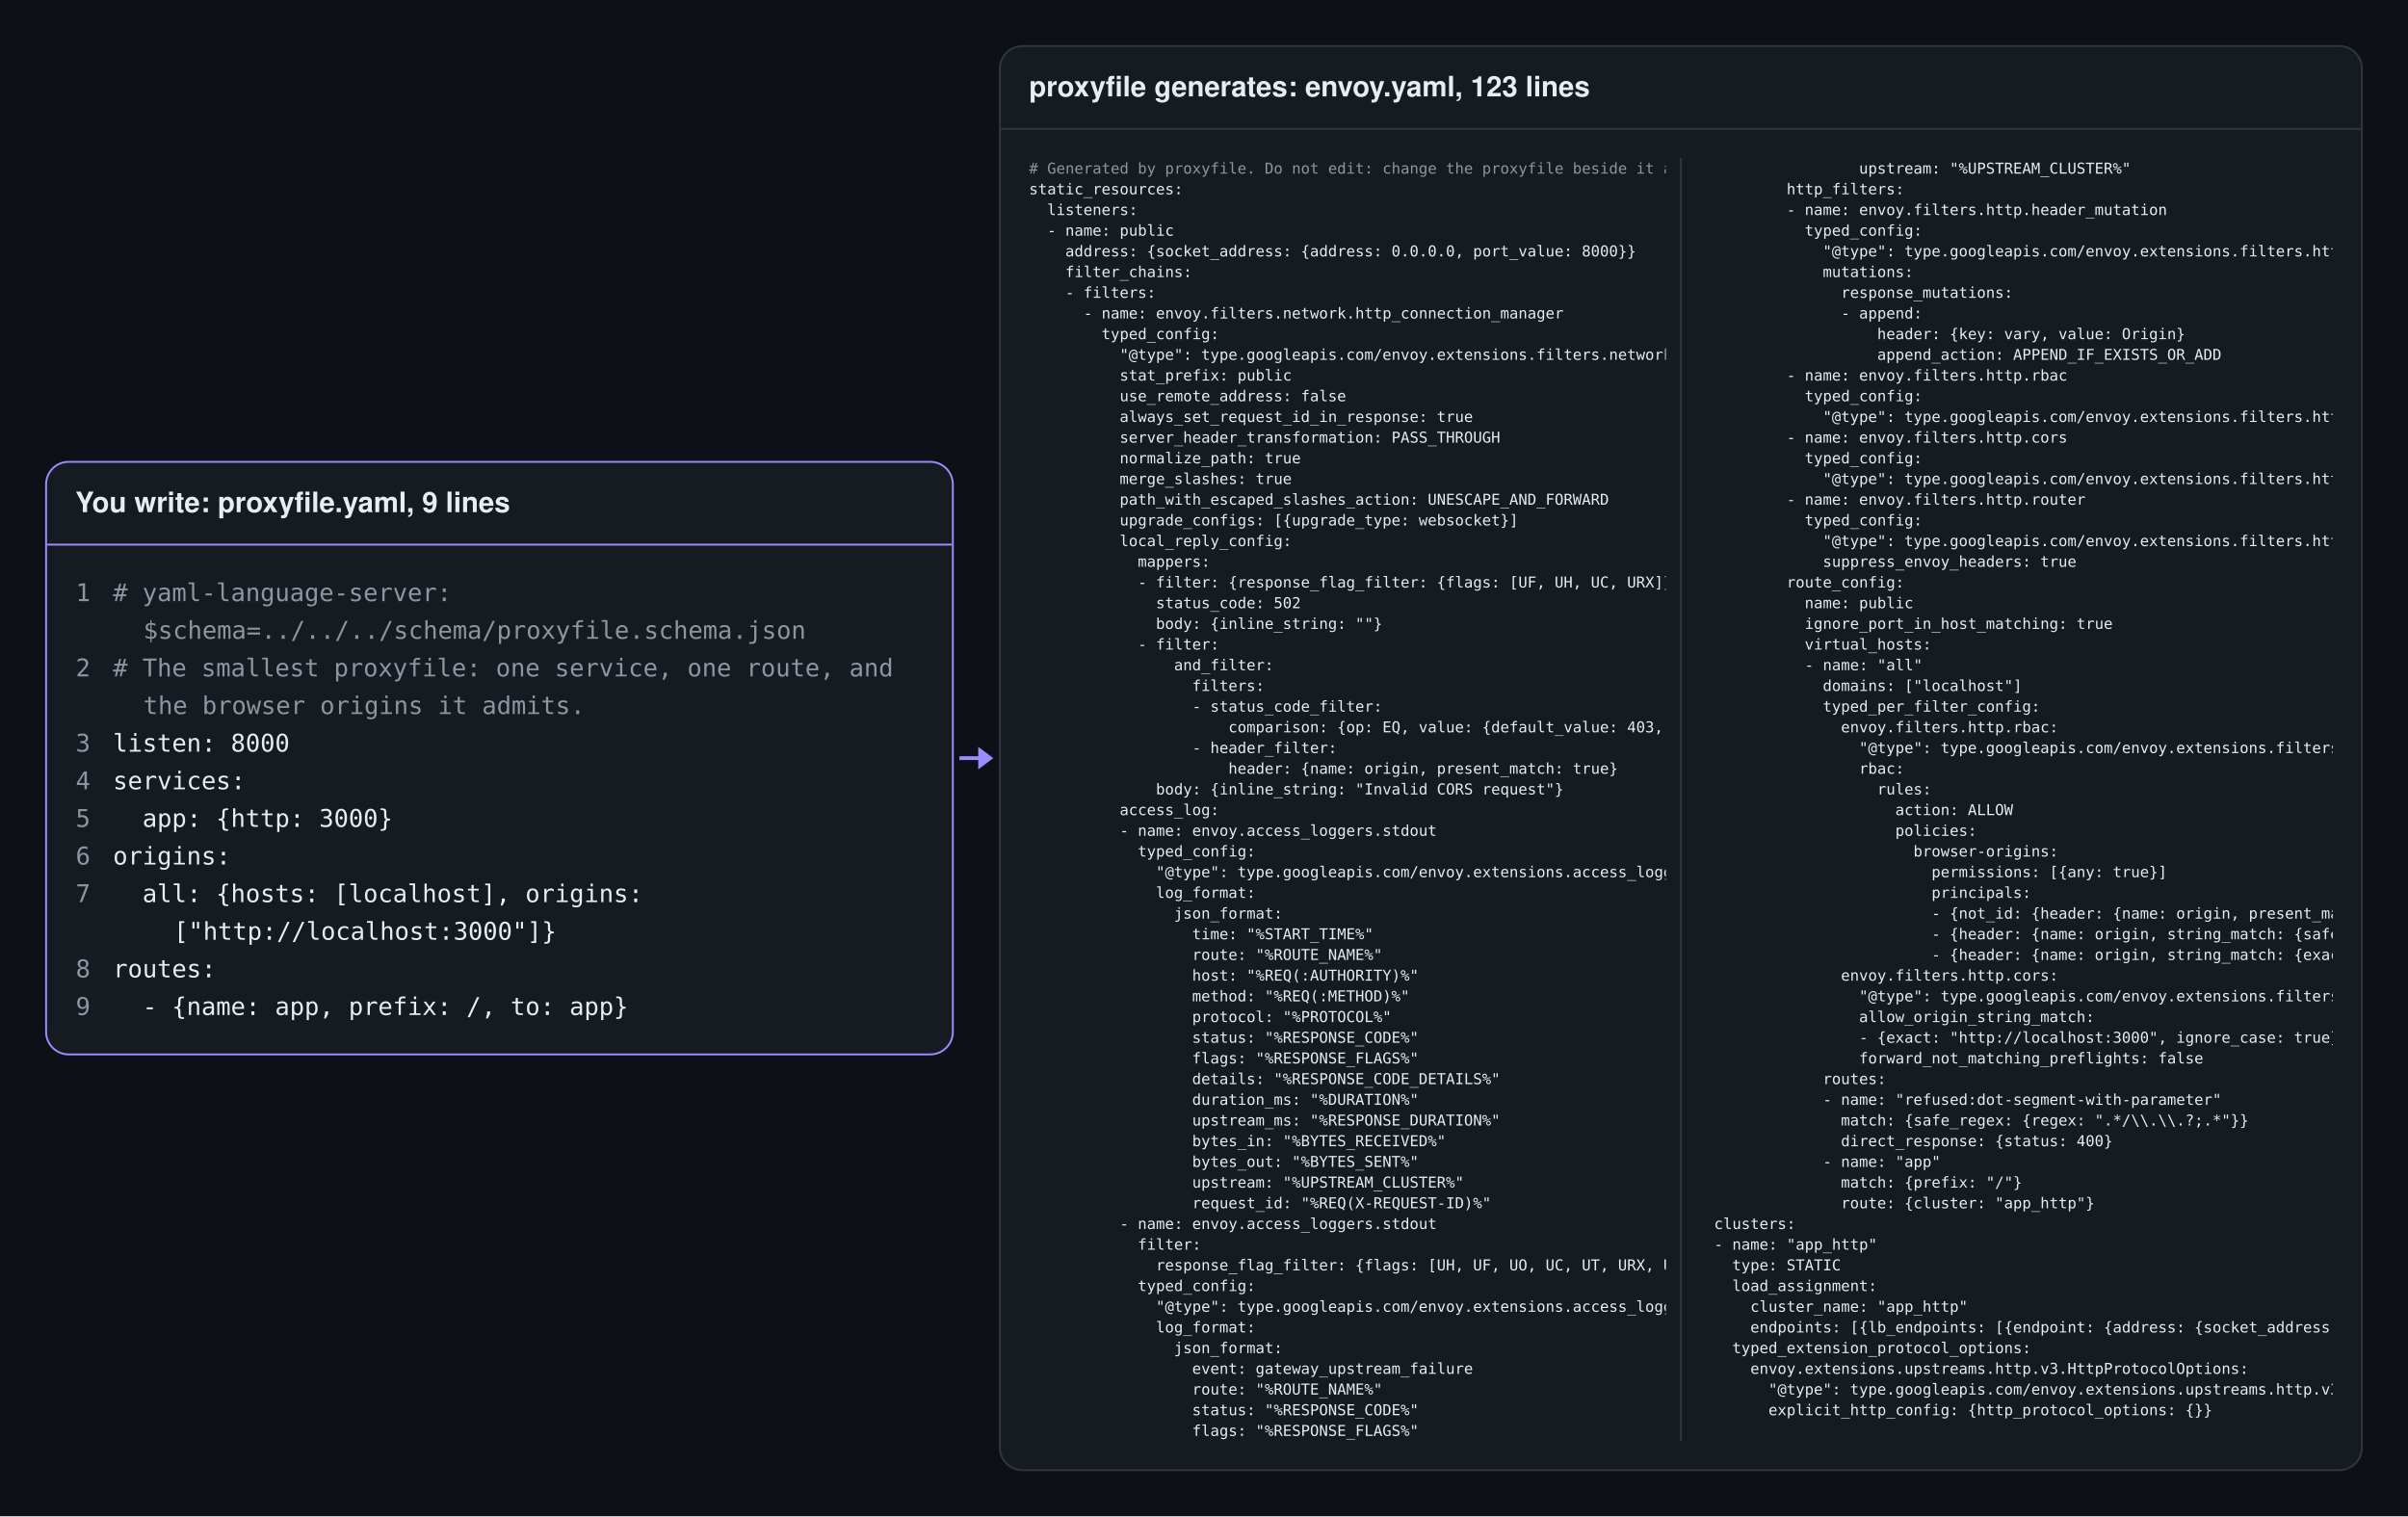
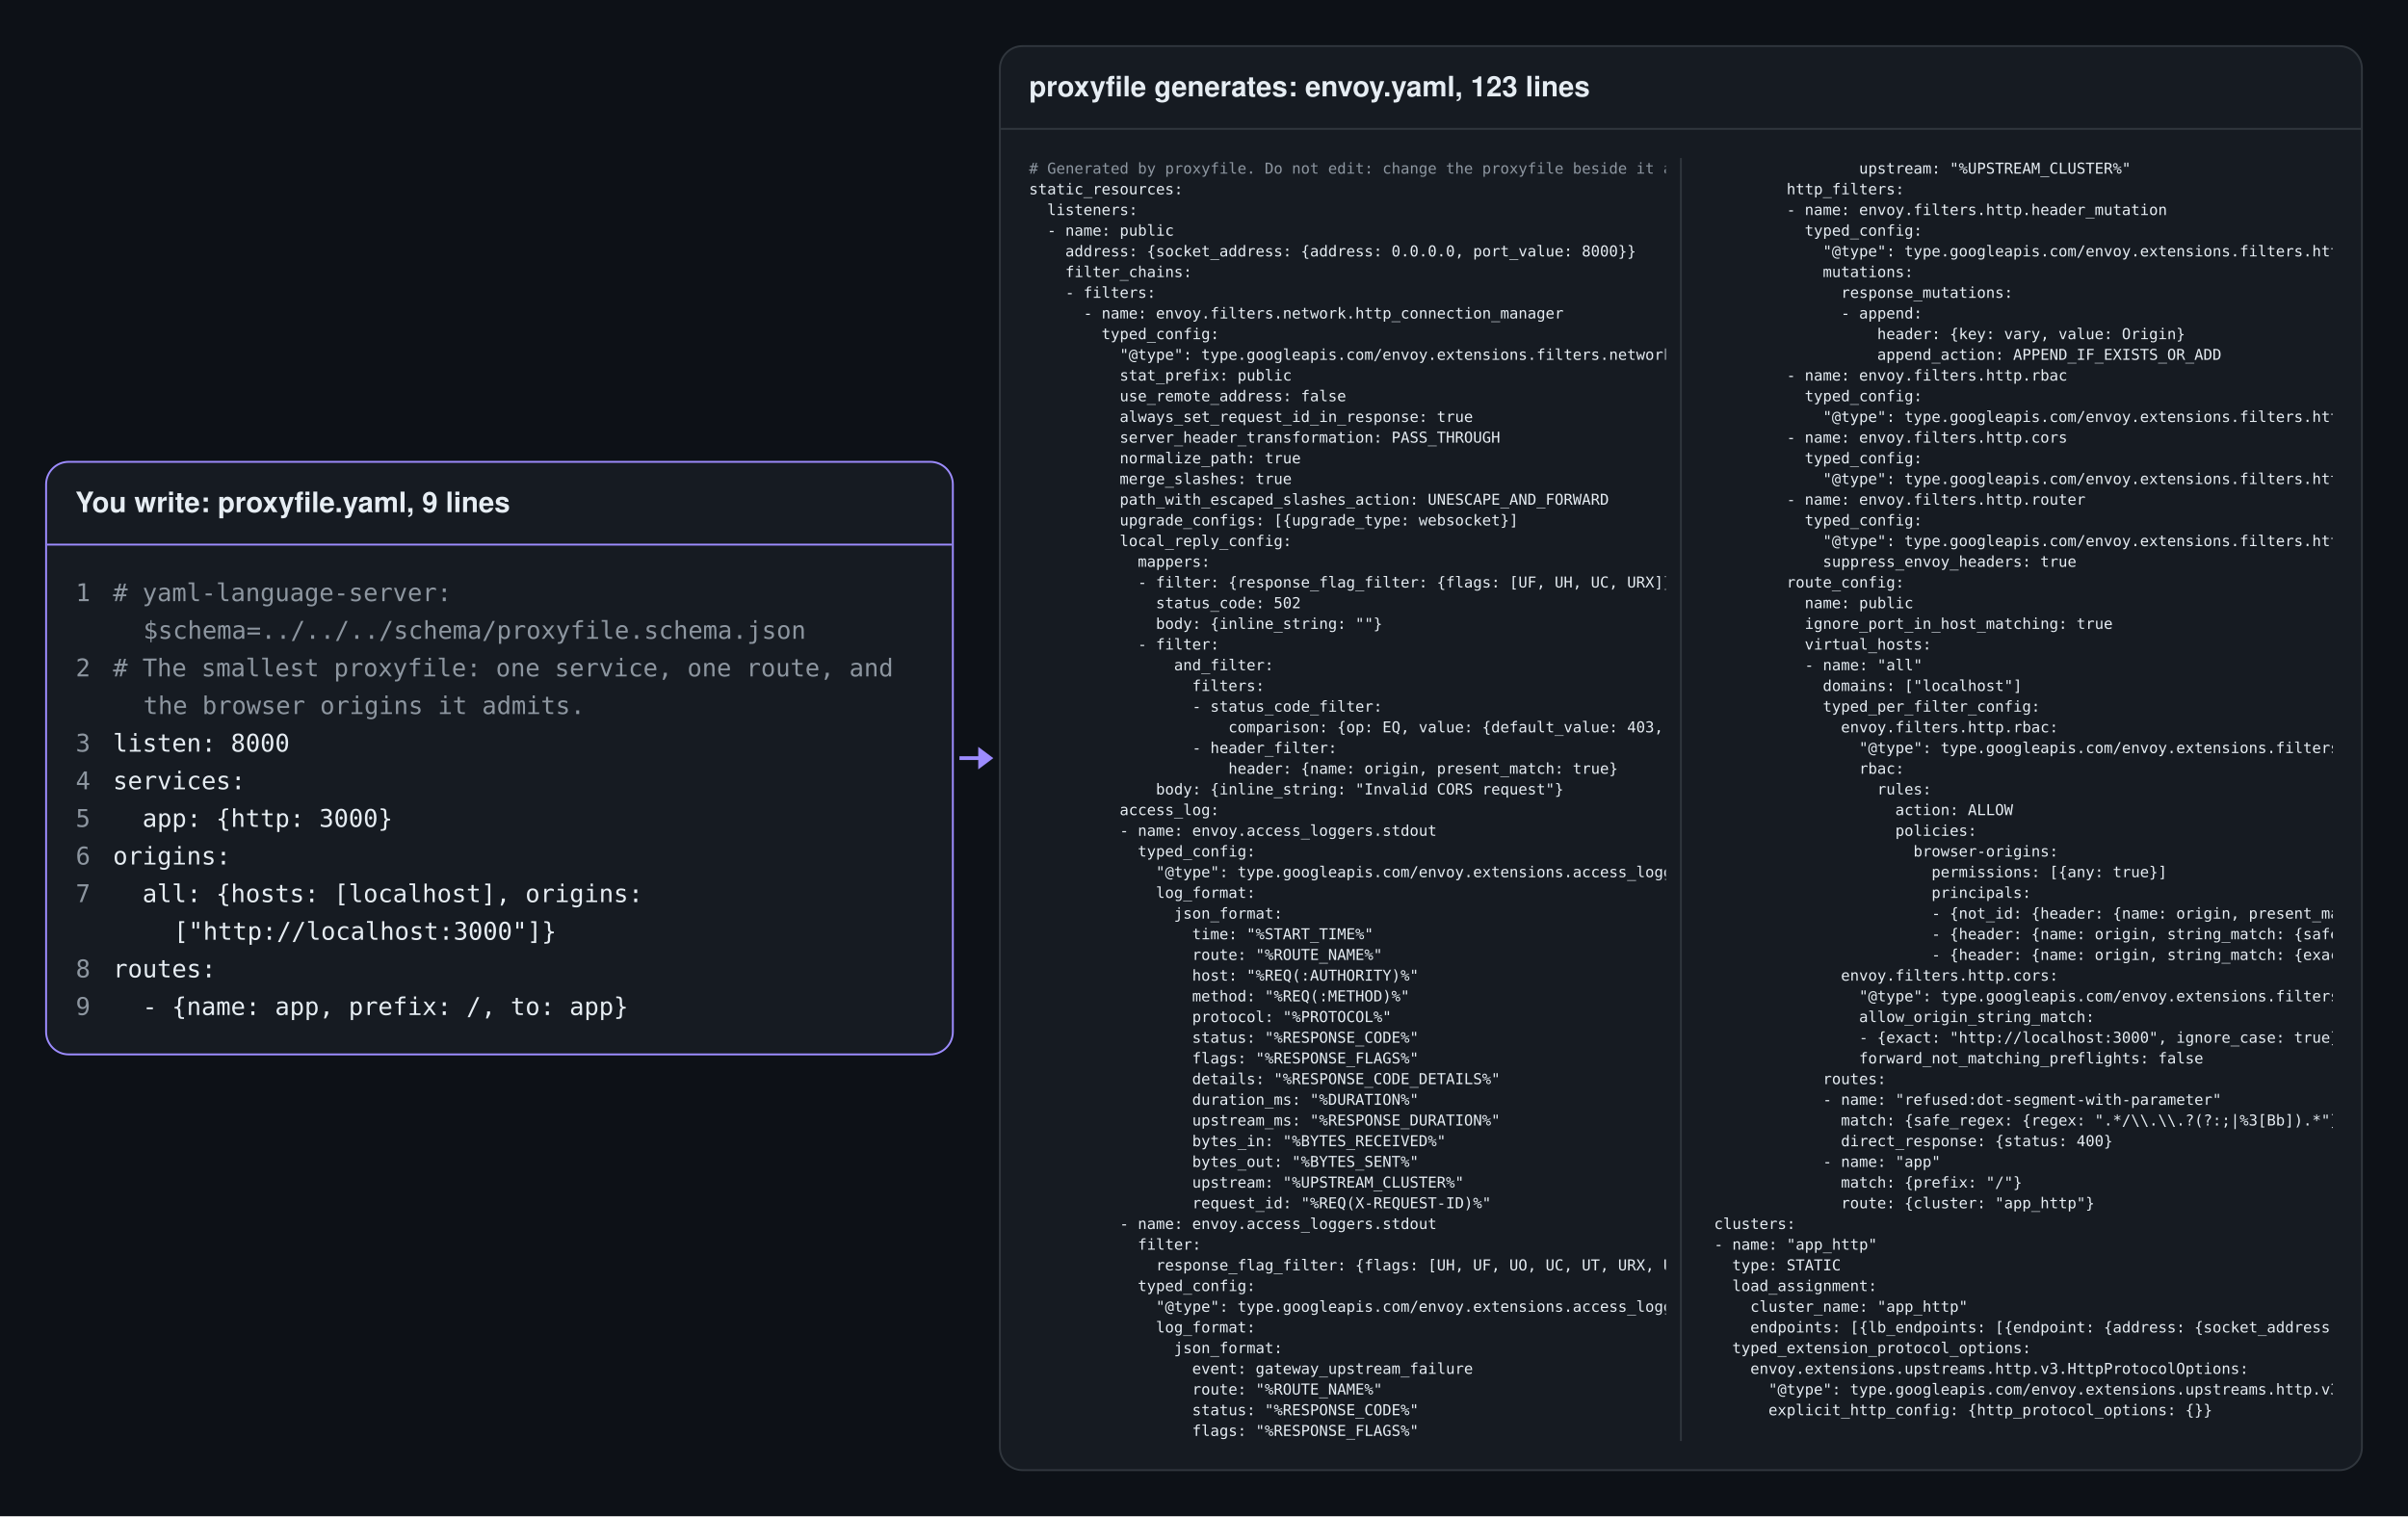
<svg xmlns="http://www.w3.org/2000/svg" version="1.1" width="1280" height="806" viewBox="0 0 1280 806" role="img">
  <rect width="1280" height="806" fill="#0d1117" />
  <g id="source">
    <rect x="24.5" y="245.5" width="482" height="315" rx="12" fill="#161b22" stroke="#9d8cff" />
    <path d="M25 289.5h481" stroke="#9d8cff" />
    <text x="40" y="272.25" font-family="-apple-system, BlinkMacSystemFont, &quot;Segoe UI&quot;, Helvetica, Arial, sans-serif" font-size="15" font-weight="600" fill="#e6edf3">You write: proxyfile.yaml, 9 lines</text>
    <g font-family="ui-monospace, SFMono-Regular, Menlo, Consolas, monospace" font-size="13" fill="#e6edf3">
      <text x="48.06" y="319.55" fill="#8d96a0" text-anchor="end">1</text>
      <text fill="#8d96a0" xml:space="preserve">
        <tspan x="60.06" y="319.55"># yaml-language-server: </tspan>
        <tspan x="76.18" y="339.55">$schema=../../../schema/proxyfile.schema.json</tspan>
      </text>
      <text x="48.06" y="359.55" fill="#8d96a0" text-anchor="end">2</text>
      <text fill="#8d96a0" xml:space="preserve">
        <tspan x="60.06" y="359.55"># The smallest proxyfile: one service, one route, and </tspan>
        <tspan x="76.18" y="379.55">the browser origins it admits.</tspan>
      </text>
      <text x="48.06" y="399.55" fill="#8d96a0" text-anchor="end">3</text>
      <text x="60.06" y="399.55" xml:space="preserve">listen: 8000</text>
      <text x="48.06" y="419.55" fill="#8d96a0" text-anchor="end">4</text>
      <text x="60.06" y="419.55" xml:space="preserve">services:</text>
      <text x="48.06" y="439.55" fill="#8d96a0" text-anchor="end">5</text>
      <text x="60.06" y="439.55" xml:space="preserve">  app: {http: 3000}</text>
      <text x="48.06" y="459.55" fill="#8d96a0" text-anchor="end">6</text>
      <text x="60.06" y="459.55" xml:space="preserve">origins:</text>
      <text x="48.06" y="479.55" fill="#8d96a0" text-anchor="end">7</text>
      <text xml:space="preserve">
        <tspan x="60.06" y="479.55">  all: {hosts: [localhost], origins: </tspan>
        <tspan x="92.3" y="499.55">["http://localhost:3000"]}</tspan>
      </text>
      <text x="48.06" y="519.55" fill="#8d96a0" text-anchor="end">8</text>
      <text x="60.06" y="519.55" xml:space="preserve">routes:</text>
      <text x="48.06" y="539.55" fill="#8d96a0" text-anchor="end">9</text>
      <text x="60.06" y="539.55" xml:space="preserve">  - {name: app, prefix: /, to: app}</text>
    </g>
  </g>
  <path d="M510 403h11" stroke="#9d8cff" stroke-width="2" />
  <path d="M520 397l8 6l-8 6z" fill="#9d8cff" />
  <g id="generated">
    <rect x="531.5" y="24.5" width="724" height="757" rx="12" fill="#161b22" stroke="#30363d" />
    <path d="M532 68.5h723" stroke="#30363d" />
    <text x="547" y="51.25" font-family="-apple-system, BlinkMacSystemFont, &quot;Segoe UI&quot;, Helvetica, Arial, sans-serif" font-size="15" font-weight="600" fill="#e6edf3">proxyfile generates: envoy.yaml, 123 lines</text>
    <defs>
      <clipPath id="column-1">
        <rect x="547" y="68" width="338.5" height="714" />
      </clipPath>
      <clipPath id="column-2">
        <rect x="901.5" y="68" width="338.5" height="714" />
      </clipPath>
    </defs>
    <path d="M893.5 84v682" stroke="#30363d" />
    <g font-family="ui-monospace, SFMono-Regular, Menlo, Consolas, monospace" font-size="8" fill="#e6edf3">
      <g clip-path="url(#column-1)">
        <text x="547" y="92.3" fill="#8d96a0" xml:space="preserve"># Generated by proxyfile. Do not edit: change the proxyfile beside it and run proxyfile render; proxyfile check fails on a hand edit.</text>
        <text x="547" y="103.3" xml:space="preserve">static_resources:</text>
        <text x="547" y="114.3" xml:space="preserve">  listeners:</text>
        <text x="547" y="125.3" xml:space="preserve">  - name: public</text>
        <text x="547" y="136.3" xml:space="preserve">    address: {socket_address: {address: 0.0.0.0, port_value: 8000}}</text>
        <text x="547" y="147.3" xml:space="preserve">    filter_chains:</text>
        <text x="547" y="158.3" xml:space="preserve">    - filters:</text>
        <text x="547" y="169.3" xml:space="preserve">      - name: envoy.filters.network.http_connection_manager</text>
        <text x="547" y="180.3" xml:space="preserve">        typed_config:</text>
        <text x="547" y="191.3" xml:space="preserve">          "@type": type.googleapis.com/envoy.extensions.filters.network.http_connection_manager.v3.HttpConnectionManager</text>
        <text x="547" y="202.3" xml:space="preserve">          stat_prefix: public</text>
        <text x="547" y="213.3" xml:space="preserve">          use_remote_address: false</text>
        <text x="547" y="224.3" xml:space="preserve">          always_set_request_id_in_response: true</text>
        <text x="547" y="235.3" xml:space="preserve">          server_header_transformation: PASS_THROUGH</text>
        <text x="547" y="246.3" xml:space="preserve">          normalize_path: true</text>
        <text x="547" y="257.3" xml:space="preserve">          merge_slashes: true</text>
        <text x="547" y="268.3" xml:space="preserve">          path_with_escaped_slashes_action: UNESCAPE_AND_FORWARD</text>
        <text x="547" y="279.3" xml:space="preserve">          upgrade_configs: [{upgrade_type: websocket}]</text>
        <text x="547" y="290.3" xml:space="preserve">          local_reply_config:</text>
        <text x="547" y="301.3" xml:space="preserve">            mappers:</text>
        <text x="547" y="312.3" xml:space="preserve">            - filter: {response_flag_filter: {flags: [UF, UH, UC, URX]}}</text>
        <text x="547" y="323.3" xml:space="preserve">              status_code: 502</text>
        <text x="547" y="334.3" xml:space="preserve">              body: {inline_string: ""}</text>
        <text x="547" y="345.3" xml:space="preserve">            - filter:</text>
        <text x="547" y="356.3" xml:space="preserve">                and_filter:</text>
        <text x="547" y="367.3" xml:space="preserve">                  filters:</text>
        <text x="547" y="378.3" xml:space="preserve">                  - status_code_filter:</text>
        <text x="547" y="389.3" xml:space="preserve">                      comparison: {op: EQ, value: {default_value: 403, runtime_key: gateway.local_reply.origin_refused_status}}</text>
        <text x="547" y="400.3" xml:space="preserve">                  - header_filter:</text>
        <text x="547" y="411.3" xml:space="preserve">                      header: {name: origin, present_match: true}</text>
        <text x="547" y="422.3" xml:space="preserve">              body: {inline_string: "Invalid CORS request"}</text>
        <text x="547" y="433.3" xml:space="preserve">          access_log:</text>
        <text x="547" y="444.3" xml:space="preserve">          - name: envoy.access_loggers.stdout</text>
        <text x="547" y="455.3" xml:space="preserve">            typed_config:</text>
        <text x="547" y="466.3" xml:space="preserve">              "@type": type.googleapis.com/envoy.extensions.access_loggers.stream.v3.StdoutAccessLog</text>
        <text x="547" y="477.3" xml:space="preserve">              log_format:</text>
        <text x="547" y="488.3" xml:space="preserve">                json_format:</text>
        <text x="547" y="499.3" xml:space="preserve">                  time: "%START_TIME%"</text>
        <text x="547" y="510.3" xml:space="preserve">                  route: "%ROUTE_NAME%"</text>
        <text x="547" y="521.3" xml:space="preserve">                  host: "%REQ(:AUTHORITY)%"</text>
        <text x="547" y="532.3" xml:space="preserve">                  method: "%REQ(:METHOD)%"</text>
        <text x="547" y="543.3" xml:space="preserve">                  protocol: "%PROTOCOL%"</text>
        <text x="547" y="554.3" xml:space="preserve">                  status: "%RESPONSE_CODE%"</text>
        <text x="547" y="565.3" xml:space="preserve">                  flags: "%RESPONSE_FLAGS%"</text>
        <text x="547" y="576.3" xml:space="preserve">                  details: "%RESPONSE_CODE_DETAILS%"</text>
        <text x="547" y="587.3" xml:space="preserve">                  duration_ms: "%DURATION%"</text>
        <text x="547" y="598.3" xml:space="preserve">                  upstream_ms: "%RESPONSE_DURATION%"</text>
        <text x="547" y="609.3" xml:space="preserve">                  bytes_in: "%BYTES_RECEIVED%"</text>
        <text x="547" y="620.3" xml:space="preserve">                  bytes_out: "%BYTES_SENT%"</text>
        <text x="547" y="631.3" xml:space="preserve">                  upstream: "%UPSTREAM_CLUSTER%"</text>
        <text x="547" y="642.3" xml:space="preserve">                  request_id: "%REQ(X-REQUEST-ID)%"</text>
        <text x="547" y="653.3" xml:space="preserve">          - name: envoy.access_loggers.stdout</text>
        <text x="547" y="664.3" xml:space="preserve">            filter:</text>
        <text x="547" y="675.3" xml:space="preserve">              response_flag_filter: {flags: [UH, UF, UO, UC, UT, URX, UPE]}</text>
        <text x="547" y="686.3" xml:space="preserve">            typed_config:</text>
        <text x="547" y="697.3" xml:space="preserve">              "@type": type.googleapis.com/envoy.extensions.access_loggers.stream.v3.StdoutAccessLog</text>
        <text x="547" y="708.3" xml:space="preserve">              log_format:</text>
        <text x="547" y="719.3" xml:space="preserve">                json_format:</text>
        <text x="547" y="730.3" xml:space="preserve">                  event: gateway_upstream_failure</text>
        <text x="547" y="741.3" xml:space="preserve">                  route: "%ROUTE_NAME%"</text>
        <text x="547" y="752.3" xml:space="preserve">                  status: "%RESPONSE_CODE%"</text>
        <text x="547" y="763.3" xml:space="preserve">                  flags: "%RESPONSE_FLAGS%"</text>
      </g>
      <g clip-path="url(#column-2)">
        <text x="901.5" y="92.3" xml:space="preserve">                  upstream: "%UPSTREAM_CLUSTER%"</text>
        <text x="901.5" y="103.3" xml:space="preserve">          http_filters:</text>
        <text x="901.5" y="114.3" xml:space="preserve">          - name: envoy.filters.http.header_mutation</text>
        <text x="901.5" y="125.3" xml:space="preserve">            typed_config:</text>
        <text x="901.5" y="136.3" xml:space="preserve">              "@type": type.googleapis.com/envoy.extensions.filters.http.header_mutation.v3.HeaderMutation</text>
        <text x="901.5" y="147.3" xml:space="preserve">              mutations:</text>
        <text x="901.5" y="158.3" xml:space="preserve">                response_mutations:</text>
        <text x="901.5" y="169.3" xml:space="preserve">                - append:</text>
        <text x="901.5" y="180.3" xml:space="preserve">                    header: {key: vary, value: Origin}</text>
        <text x="901.5" y="191.3" xml:space="preserve">                    append_action: APPEND_IF_EXISTS_OR_ADD</text>
        <text x="901.5" y="202.3" xml:space="preserve">          - name: envoy.filters.http.rbac</text>
        <text x="901.5" y="213.3" xml:space="preserve">            typed_config:</text>
        <text x="901.5" y="224.3" xml:space="preserve">              "@type": type.googleapis.com/envoy.extensions.filters.http.rbac.v3.RBAC</text>
        <text x="901.5" y="235.3" xml:space="preserve">          - name: envoy.filters.http.cors</text>
        <text x="901.5" y="246.3" xml:space="preserve">            typed_config:</text>
        <text x="901.5" y="257.3" xml:space="preserve">              "@type": type.googleapis.com/envoy.extensions.filters.http.cors.v3.Cors</text>
        <text x="901.5" y="268.3" xml:space="preserve">          - name: envoy.filters.http.router</text>
        <text x="901.5" y="279.3" xml:space="preserve">            typed_config:</text>
        <text x="901.5" y="290.3" xml:space="preserve">              "@type": type.googleapis.com/envoy.extensions.filters.http.router.v3.Router</text>
        <text x="901.5" y="301.3" xml:space="preserve">              suppress_envoy_headers: true</text>
        <text x="901.5" y="312.3" xml:space="preserve">          route_config:</text>
        <text x="901.5" y="323.3" xml:space="preserve">            name: public</text>
        <text x="901.5" y="334.3" xml:space="preserve">            ignore_port_in_host_matching: true</text>
        <text x="901.5" y="345.3" xml:space="preserve">            virtual_hosts:</text>
        <text x="901.5" y="356.3" xml:space="preserve">            - name: "all"</text>
        <text x="901.5" y="367.3" xml:space="preserve">              domains: ["localhost"]</text>
        <text x="901.5" y="378.3" xml:space="preserve">              typed_per_filter_config:</text>
        <text x="901.5" y="389.3" xml:space="preserve">                envoy.filters.http.rbac:</text>
        <text x="901.5" y="400.3" xml:space="preserve">                  "@type": type.googleapis.com/envoy.extensions.filters.http.rbac.v3.RBACPerRoute</text>
        <text x="901.5" y="411.3" xml:space="preserve">                  rbac:</text>
        <text x="901.5" y="422.3" xml:space="preserve">                    rules:</text>
        <text x="901.5" y="433.3" xml:space="preserve">                      action: ALLOW</text>
        <text x="901.5" y="444.3" xml:space="preserve">                      policies:</text>
        <text x="901.5" y="455.3" xml:space="preserve">                        browser-origins:</text>
        <text x="901.5" y="466.3" xml:space="preserve">                          permissions: [{any: true}]</text>
        <text x="901.5" y="477.3" xml:space="preserve">                          principals:</text>
        <text x="901.5" y="488.3" xml:space="preserve">                          - {not_id: {header: {name: origin, present_match: true}}}</text>
        <text x="901.5" y="499.3" xml:space="preserve">                          - {header: {name: origin, string_match: {safe_regex: {regex: "^https?://localhost(:[0-9]+)?$"}}}}</text>
        <text x="901.5" y="510.3" xml:space="preserve">                          - {header: {name: origin, string_match: {exact: "http://localhost:3000", ignore_case: true}}}</text>
        <text x="901.5" y="521.3" xml:space="preserve">                envoy.filters.http.cors:</text>
        <text x="901.5" y="532.3" xml:space="preserve">                  "@type": type.googleapis.com/envoy.extensions.filters.http.cors.v3.CorsPolicy</text>
        <text x="901.5" y="543.3" xml:space="preserve">                  allow_origin_string_match:</text>
        <text x="901.5" y="554.3" xml:space="preserve">                  - {exact: "http://localhost:3000", ignore_case: true}</text>
        <text x="901.5" y="565.3" xml:space="preserve">                  forward_not_matching_preflights: false</text>
        <text x="901.5" y="576.3" xml:space="preserve">              routes:</text>
        <text x="901.5" y="587.3" xml:space="preserve">              - name: "refused:dot-segment-with-parameter"</text>
-         <text x="901.5" y="598.3" xml:space="preserve">                match: {safe_regex: {regex: ".*/\\.\\.?;.*"}}</text>
+         <text x="901.5" y="598.3" xml:space="preserve">                match: {safe_regex: {regex: ".*/\\.\\.?(?:;|%3[Bb]).*"}}</text>
        <text x="901.5" y="609.3" xml:space="preserve">                direct_response: {status: 400}</text>
        <text x="901.5" y="620.3" xml:space="preserve">              - name: "app"</text>
        <text x="901.5" y="631.3" xml:space="preserve">                match: {prefix: "/"}</text>
        <text x="901.5" y="642.3" xml:space="preserve">                route: {cluster: "app_http"}</text>
        <text x="901.5" y="653.3" xml:space="preserve">  clusters:</text>
        <text x="901.5" y="664.3" xml:space="preserve">  - name: "app_http"</text>
        <text x="901.5" y="675.3" xml:space="preserve">    type: STATIC</text>
        <text x="901.5" y="686.3" xml:space="preserve">    load_assignment:</text>
        <text x="901.5" y="697.3" xml:space="preserve">      cluster_name: "app_http"</text>
        <text x="901.5" y="708.3" xml:space="preserve">      endpoints: [{lb_endpoints: [{endpoint: {address: {socket_address: {address: "127.0.0.1", port_value: 3000}}}}]}]</text>
        <text x="901.5" y="719.3" xml:space="preserve">    typed_extension_protocol_options:</text>
        <text x="901.5" y="730.3" xml:space="preserve">      envoy.extensions.upstreams.http.v3.HttpProtocolOptions:</text>
        <text x="901.5" y="741.3" xml:space="preserve">        "@type": type.googleapis.com/envoy.extensions.upstreams.http.v3.HttpProtocolOptions</text>
        <text x="901.5" y="752.3" xml:space="preserve">        explicit_http_config: {http_protocol_options: {}}</text>
      </g>
    </g>
  </g>
</svg>
